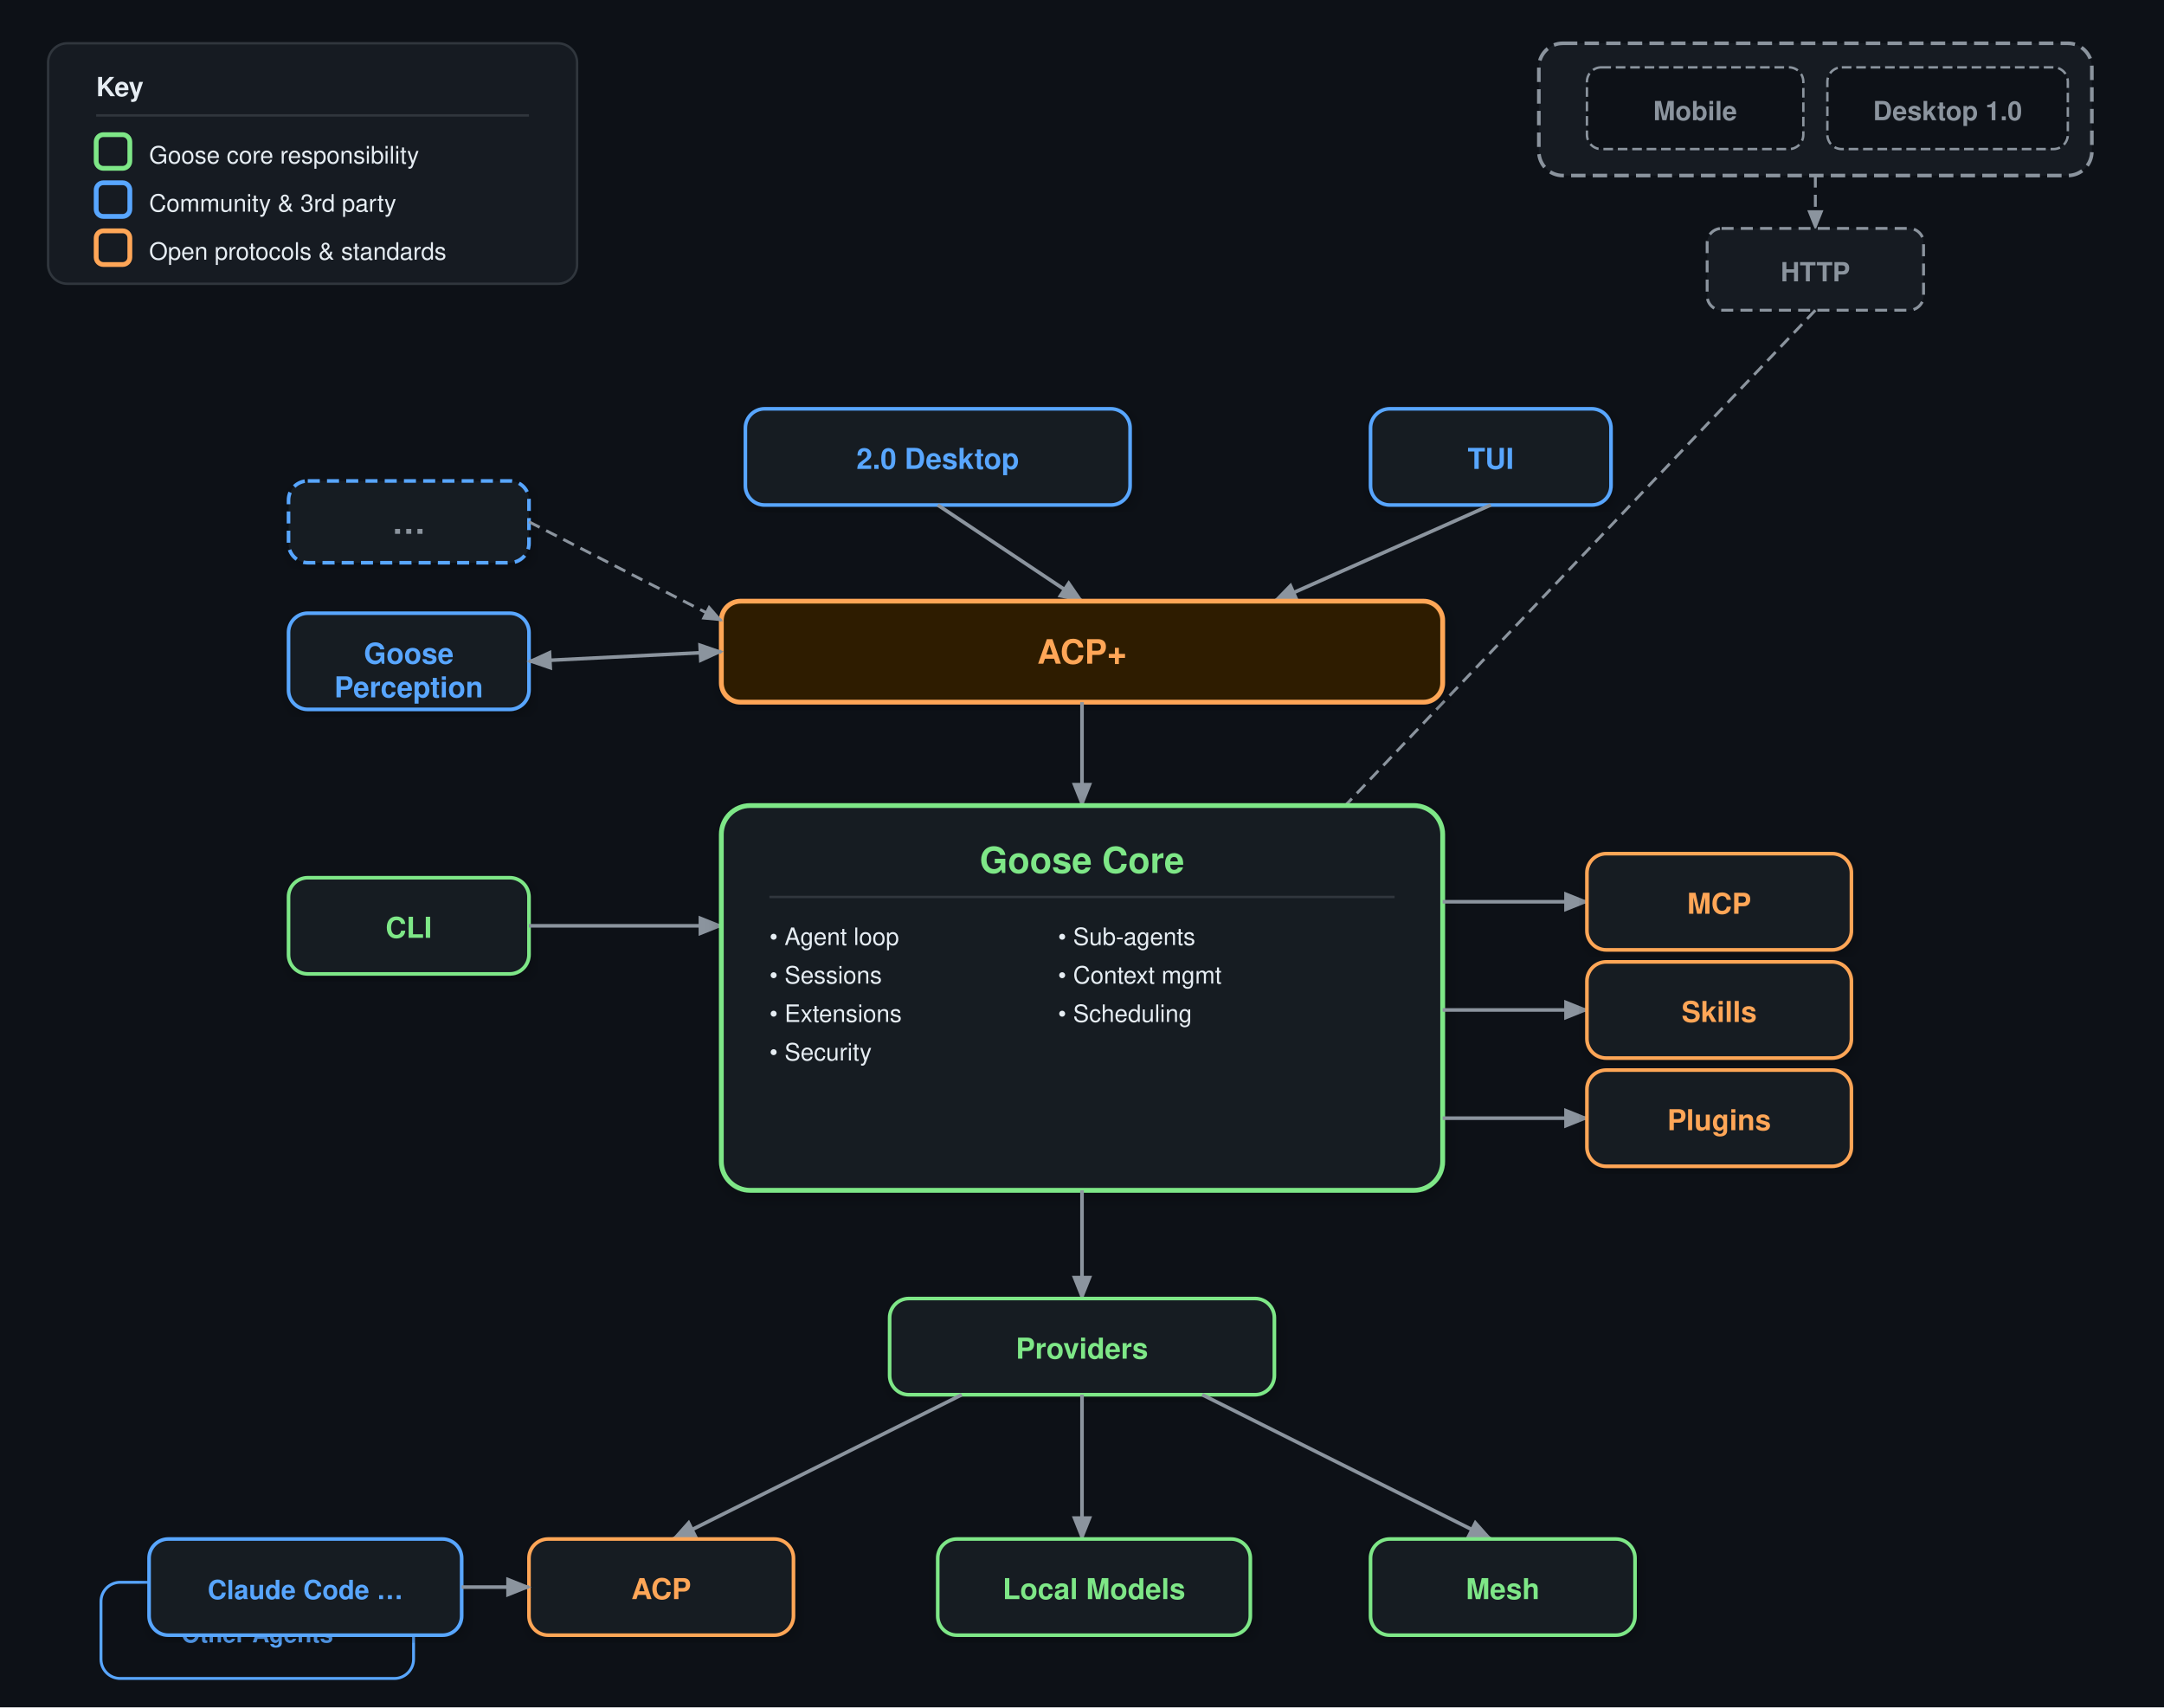
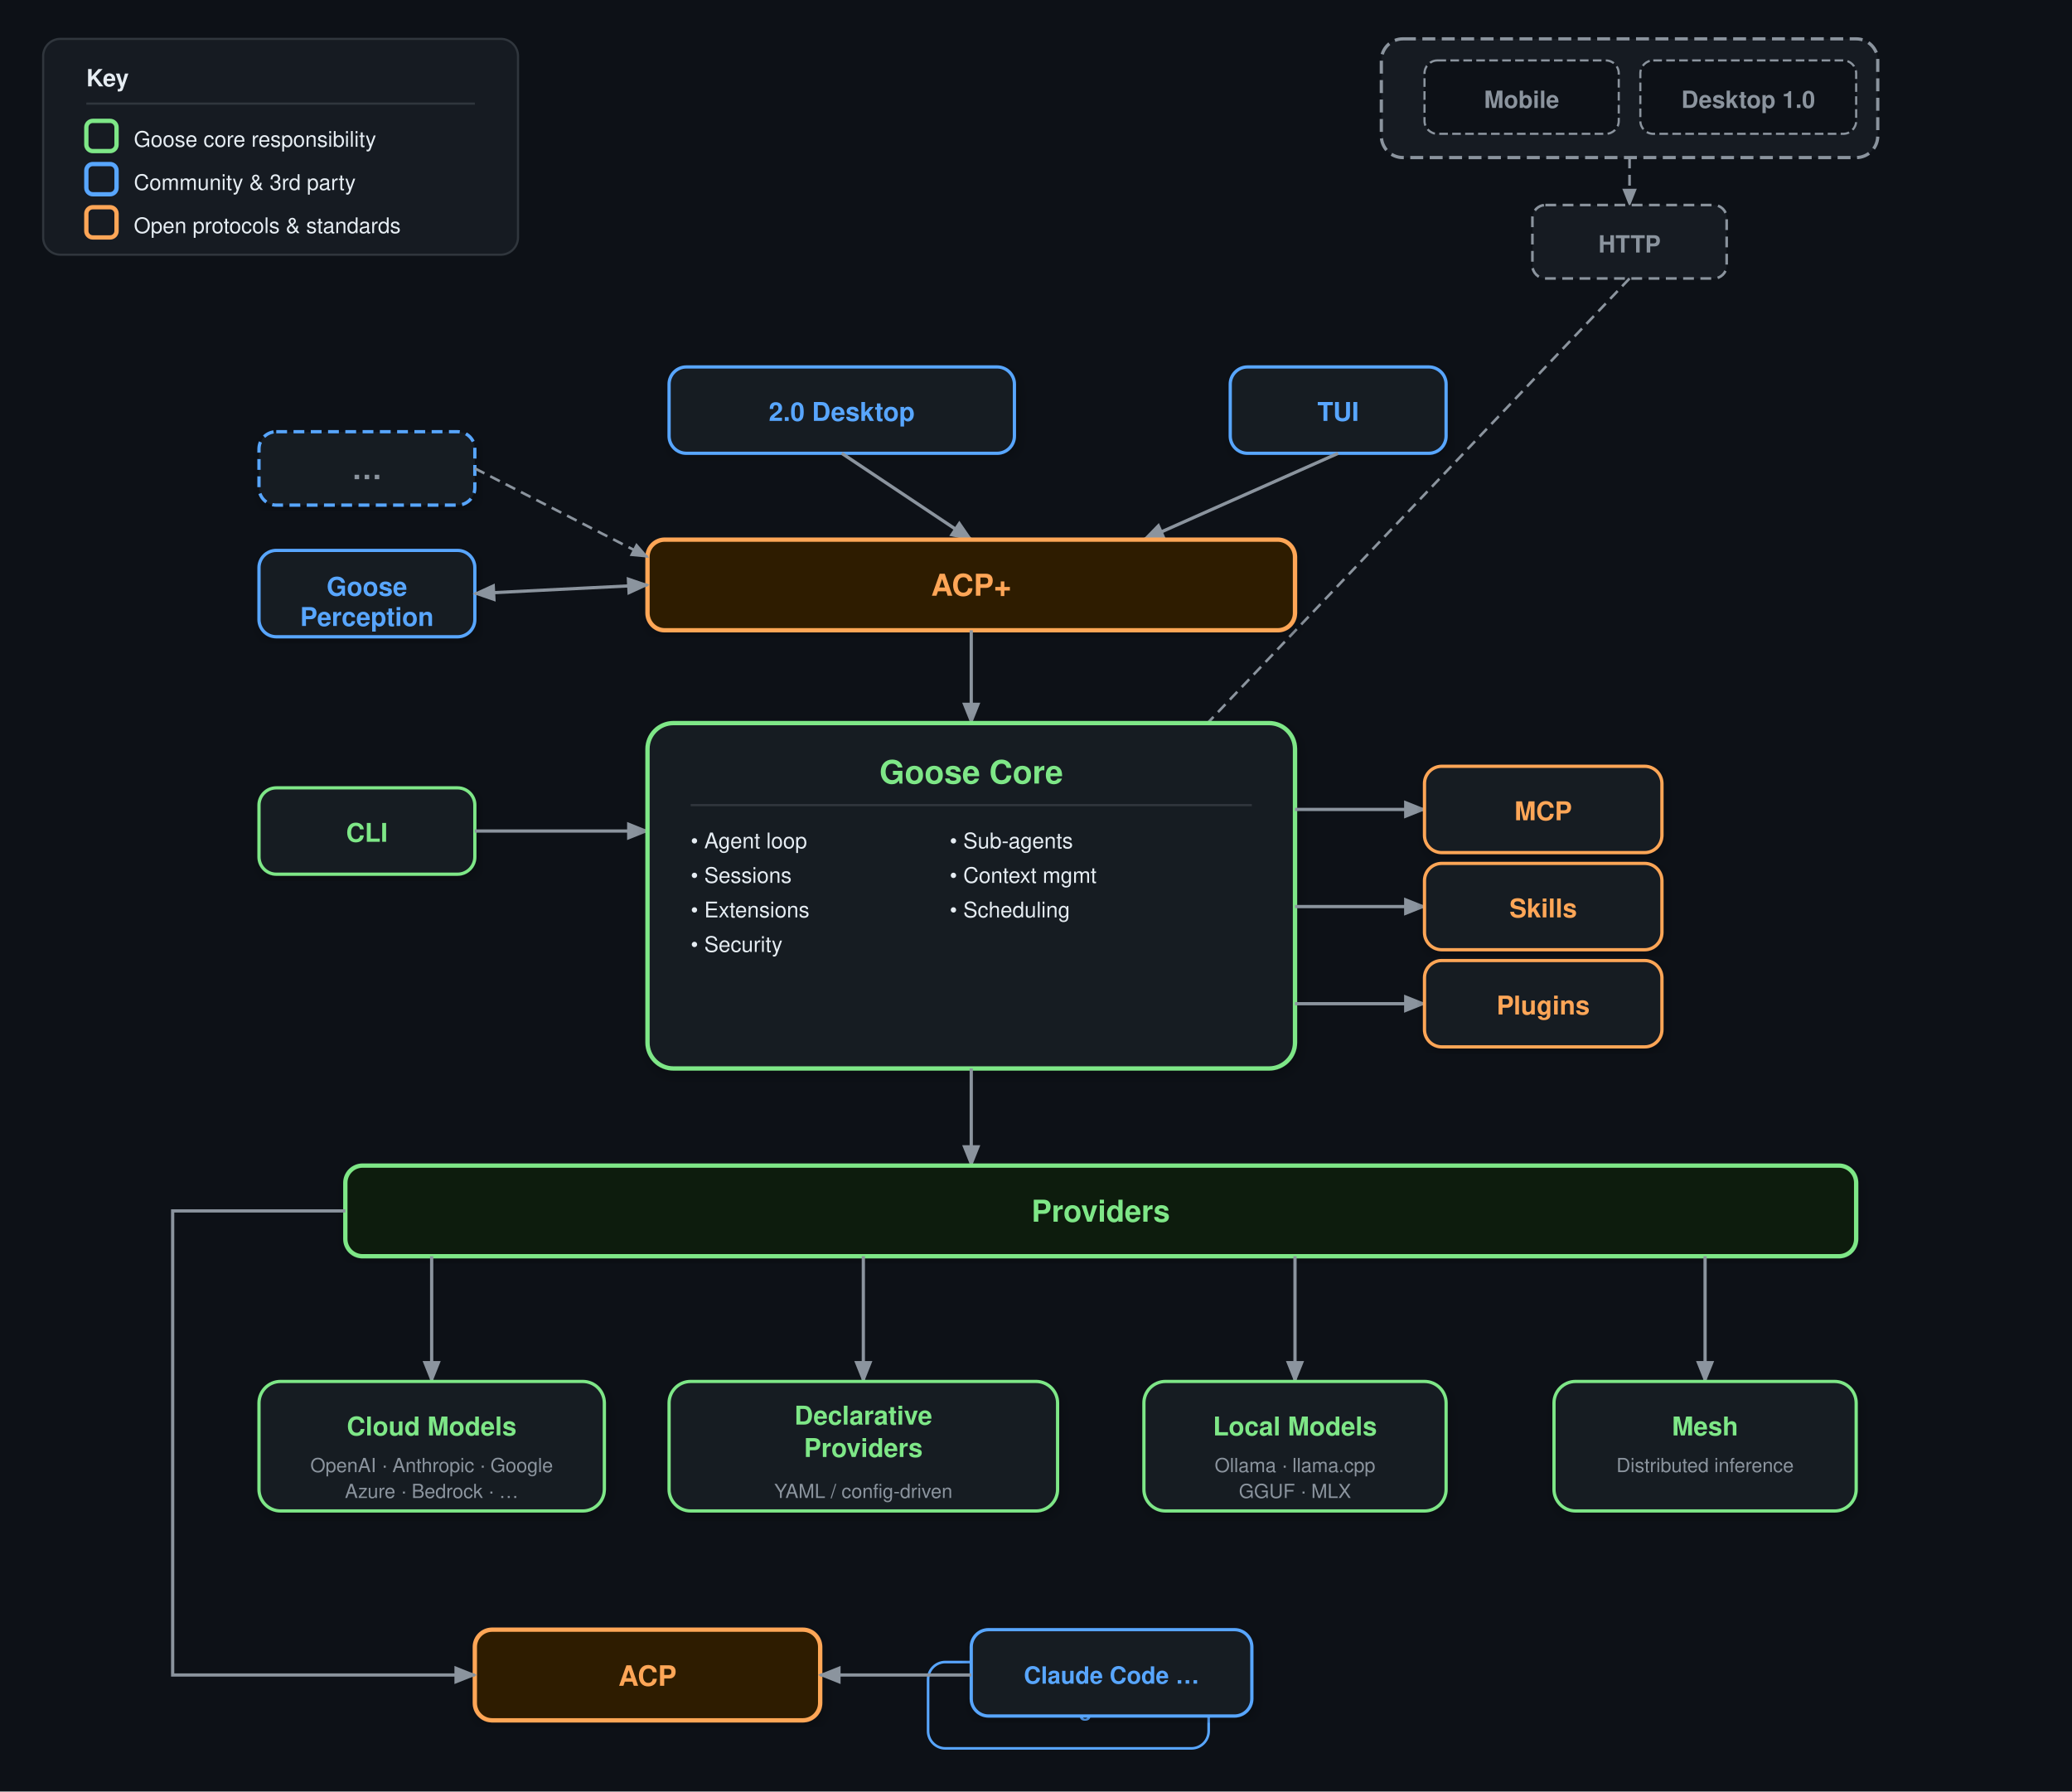
- <svg xmlns="http://www.w3.org/2000/svg" viewBox="0 0 900 710" font-family="-apple-system, BlinkMacSystemFont, 'Segoe UI', Helvetica, Arial, sans-serif">
+ <svg xmlns="http://www.w3.org/2000/svg" viewBox="0 0 960 830" font-family="-apple-system, BlinkMacSystemFont, 'Segoe UI', Helvetica, Arial, sans-serif">
  <defs>
    <marker id="arr" viewBox="0 0 10 10" refX="9" refY="5" markerWidth="7" markerHeight="7" orient="auto-start-reverse">
      <path d="M 0 1 L 10 5 L 0 9 z" fill="#8b949e" />
    </marker>
    <filter id="shadow" x="-4%" y="-4%" width="108%" height="112%">
      <feDropShadow dx="1" dy="2" stdDeviation="3" flood-opacity="0.25" />
    </filter>
  </defs>
-   <rect width="900" height="710" fill="#0d1117" />
+   <rect width="960" height="830" fill="#0d1117" />
  <rect x="20" y="18" width="220" height="100" rx="8" fill="#161b22" stroke="#30363d" stroke-width="1" />
  <text x="40" y="40" font-size="11" font-weight="700" fill="#e6edf3">Key</text>
  <line x1="40" y1="48" x2="220" y2="48" stroke="#30363d" stroke-width="1" />
  <rect x="40" y="56" width="14" height="14" rx="3" fill="none" stroke="#7ee787" stroke-width="2" />
  <text x="62" y="68" font-size="10" fill="#e6edf3">Goose core responsibility</text>
  <rect x="40" y="76" width="14" height="14" rx="3" fill="none" stroke="#58a6ff" stroke-width="2" />
  <text x="62" y="88" font-size="10" fill="#e6edf3">Community &amp; 3rd party</text>
  <rect x="40" y="96" width="14" height="14" rx="3" fill="none" stroke="#ffa657" stroke-width="2" />
  <text x="62" y="108" font-size="10" fill="#e6edf3">Open protocols &amp; standards</text>
  <rect x="640" y="18" width="230" height="55" rx="10" fill="#161b22" stroke="#8b949e" stroke-width="1.5" stroke-dasharray="6,3" />
  <rect x="660" y="28" width="90" height="34" rx="6" fill="#0d1117" stroke="#8b949e" stroke-width="1" stroke-dasharray="4,2" />
  <text x="705" y="50" text-anchor="middle" font-size="11" font-weight="600" fill="#8b949e">Mobile</text>
  <rect x="760" y="28" width="100" height="34" rx="6" fill="#0d1117" stroke="#8b949e" stroke-width="1" stroke-dasharray="4,2" />
  <text x="810" y="50" text-anchor="middle" font-size="11" font-weight="600" fill="#8b949e">Desktop 1.0</text>
  <line x1="755" y1="73" x2="755" y2="95" stroke="#8b949e" stroke-width="1.2" stroke-dasharray="5,3" marker-end="url(#arr)" />
  <rect x="710" y="95" width="90" height="34" rx="6" fill="#161b22" stroke="#8b949e" stroke-width="1.2" stroke-dasharray="5,3" />
  <text x="755" y="117" text-anchor="middle" font-size="11" font-weight="600" fill="#8b949e">HTTP</text>
  <line x1="755" y1="129" x2="550" y2="345" stroke="#8b949e" stroke-width="1.2" stroke-dasharray="5,3" marker-end="url(#arr)" />
  <rect x="310" y="170" width="160" height="40" rx="8" fill="#161b22" stroke="#58a6ff" stroke-width="1.5" filter="url(#shadow)" />
  <text x="390" y="195" text-anchor="middle" font-size="12" font-weight="600" fill="#58a6ff">2.0 Desktop</text>
  <rect x="570" y="170" width="100" height="40" rx="8" fill="#161b22" stroke="#58a6ff" stroke-width="1.5" filter="url(#shadow)" />
  <text x="620" y="195" text-anchor="middle" font-size="12" font-weight="600" fill="#58a6ff">TUI</text>

   ACP+ --&gt;
  <line x1="390" y1="210" x2="450" y2="250" stroke="#8b949e" stroke-width="1.5" marker-end="url(#arr)" />

   ACP+ --&gt;
  <line x1="620" y1="210" x2="530" y2="250" stroke="#8b949e" stroke-width="1.5" marker-end="url(#arr)" />
  <rect x="300" y="250" width="300" height="42" rx="8" fill="#2d1f00" stroke="#ffa657" stroke-width="2" filter="url(#shadow)" />
  <text x="450" y="276" text-anchor="middle" font-size="14" font-weight="700" fill="#ffa657">ACP+</text>

   ACP+ --&gt;
  <rect x="120" y="200" width="100" height="34" rx="8" fill="#161b22" stroke="#58a6ff" stroke-width="1.5" stroke-dasharray="5,3" filter="url(#shadow)" />
  <text x="170" y="222" text-anchor="middle" font-size="14" font-weight="600" fill="#8b949e">…</text>
  <line x1="220" y1="217" x2="300" y2="258" stroke="#8b949e" stroke-width="1.2" stroke-dasharray="5,3" marker-end="url(#arr)" />

   ACP+ --&gt;
  <rect x="120" y="255" width="100" height="40" rx="8" fill="#161b22" stroke="#58a6ff" stroke-width="1.5" filter="url(#shadow)" />
  <text x="170" y="276" text-anchor="middle" font-size="12" font-weight="600" fill="#58a6ff">Goose</text>
  <text x="170" y="290" text-anchor="middle" font-size="12" font-weight="600" fill="#58a6ff">Perception</text>
  <line x1="220" y1="275" x2="300" y2="271" stroke="#8b949e" stroke-width="1.5" marker-start="url(#arr)" marker-end="url(#arr)" />
  <rect x="120" y="365" width="100" height="40" rx="8" fill="#161b22" stroke="#7ee787" stroke-width="1.5" filter="url(#shadow)" />
  <text x="170" y="390" text-anchor="middle" font-size="12" font-weight="600" fill="#7ee787">CLI</text>
  <line x1="220" y1="385" x2="300" y2="385" stroke="#8b949e" stroke-width="1.5" marker-end="url(#arr)" />

   Goose Core --&gt;
  <line x1="450" y1="292" x2="450" y2="335" stroke="#8b949e" stroke-width="1.5" marker-end="url(#arr)" />
  <rect x="300" y="335" width="300" height="160" rx="12" fill="#161b22" stroke="#7ee787" stroke-width="2" filter="url(#shadow)" />
  <text x="450" y="363" text-anchor="middle" font-size="15" font-weight="700" fill="#7ee787">Goose Core</text>
  <line x1="320" y1="373" x2="580" y2="373" stroke="#30363d" stroke-width="1" />
  <text x="320" y="393" font-size="10" fill="#e6edf3">• Agent loop</text>
  <text x="320" y="409" font-size="10" fill="#e6edf3">• Sessions</text>
  <text x="320" y="425" font-size="10" fill="#e6edf3">• Extensions</text>
  <text x="320" y="441" font-size="10" fill="#e6edf3">• Security</text>
  <text x="440" y="393" font-size="10" fill="#e6edf3">• Sub-agents</text>
  <text x="440" y="409" font-size="10" fill="#e6edf3">• Context mgmt</text>
  <text x="440" y="425" font-size="10" fill="#e6edf3">• Scheduling</text>

  
  
  

   MCP --&gt;
  <line x1="600" y1="375" x2="660" y2="375" stroke="#8b949e" stroke-width="1.5" marker-end="url(#arr)" />
- 
   Skills --&gt;
  <line x1="600" y1="420" x2="660" y2="420" stroke="#8b949e" stroke-width="1.5" marker-end="url(#arr)" />
- 
   Plugins --&gt;
  <line x1="600" y1="465" x2="660" y2="465" stroke="#8b949e" stroke-width="1.5" marker-end="url(#arr)" />
  <rect x="660" y="355" width="110" height="40" rx="8" fill="#161b22" stroke="#ffa657" stroke-width="1.5" filter="url(#shadow)" />
  <text x="715" y="380" text-anchor="middle" font-size="12" font-weight="600" fill="#ffa657">MCP</text>
  <rect x="660" y="400" width="110" height="40" rx="8" fill="#161b22" stroke="#ffa657" stroke-width="1.5" filter="url(#shadow)" />
  <text x="715" y="425" text-anchor="middle" font-size="12" font-weight="600" fill="#ffa657">Skills</text>
  <rect x="660" y="445" width="110" height="40" rx="8" fill="#161b22" stroke="#ffa657" stroke-width="1.5" filter="url(#shadow)" />
  <text x="715" y="470" text-anchor="middle" font-size="12" font-weight="600" fill="#ffa657">Plugins</text>

  
-    Providers                    --&gt;
  
+   
+ 
+    Providers bar --&gt;
  <line x1="450" y1="495" x2="450" y2="540" stroke="#8b949e" stroke-width="1.5" marker-end="url(#arr)" />
-   <rect x="370" y="540" width="160" height="40" rx="8" fill="#161b22" stroke="#7ee787" stroke-width="1.5" filter="url(#shadow)" />
-   <text x="450" y="565" text-anchor="middle" font-size="12" font-weight="600" fill="#7ee787">Providers</text>
-   <line x1="400" y1="580" x2="280" y2="640" stroke="#8b949e" stroke-width="1.5" marker-end="url(#arr)" />
-   <line x1="450" y1="580" x2="450" y2="640" stroke="#8b949e" stroke-width="1.5" marker-end="url(#arr)" />
-   <line x1="500" y1="580" x2="620" y2="640" stroke="#8b949e" stroke-width="1.5" marker-end="url(#arr)" />
-   <rect x="220" y="640" width="110" height="40" rx="8" fill="#161b22" stroke="#ffa657" stroke-width="1.5" filter="url(#shadow)" />
-   <text x="275" y="665" text-anchor="middle" font-size="12" font-weight="600" fill="#ffa657">ACP</text>
+   <rect x="160" y="540" width="700" height="42" rx="8" fill="#0f1d0b" stroke="#7ee787" stroke-width="2" filter="url(#shadow)" />
+   <text x="510" y="566" text-anchor="middle" font-size="14" font-weight="700" fill="#7ee787">Providers</text>
+   <line x1="200" y1="582" x2="200" y2="640" stroke="#8b949e" stroke-width="1.5" marker-end="url(#arr)" />
+   <line x1="400" y1="582" x2="400" y2="640" stroke="#8b949e" stroke-width="1.5" marker-end="url(#arr)" />
+   <line x1="600" y1="582" x2="600" y2="640" stroke="#8b949e" stroke-width="1.5" marker-end="url(#arr)" />
+   <line x1="790" y1="582" x2="790" y2="640" stroke="#8b949e" stroke-width="1.5" marker-end="url(#arr)" />
+   <rect x="120" y="640" width="160" height="60" rx="10" fill="#161b22" stroke="#7ee787" stroke-width="1.5" filter="url(#shadow)" />
+   <text x="200" y="665" text-anchor="middle" font-size="12" font-weight="700" fill="#7ee787">Cloud Models</text>
+   <text x="200" y="682" text-anchor="middle" font-size="9" fill="#8b949e">OpenAI · Anthropic · Google</text>
+   <text x="200" y="694" text-anchor="middle" font-size="9" fill="#8b949e">Azure · Bedrock · …</text>
+   <rect x="310" y="640" width="180" height="60" rx="10" fill="#161b22" stroke="#7ee787" stroke-width="1.5" filter="url(#shadow)" />
+   <text x="400" y="660" text-anchor="middle" font-size="12" font-weight="700" fill="#7ee787">Declarative</text>
+   <text x="400" y="675" text-anchor="middle" font-size="12" font-weight="700" fill="#7ee787">Providers</text>
+   <text x="400" y="694" text-anchor="middle" font-size="9" fill="#8b949e">YAML / config-driven</text>
+   <rect x="530" y="640" width="140" height="60" rx="10" fill="#161b22" stroke="#7ee787" stroke-width="1.5" filter="url(#shadow)" />
+   <text x="600" y="665" text-anchor="middle" font-size="12" font-weight="700" fill="#7ee787">Local Models</text>
+   <text x="600" y="682" text-anchor="middle" font-size="9" fill="#8b949e">Ollama · llama.cpp</text>
+   <text x="600" y="694" text-anchor="middle" font-size="9" fill="#8b949e">GGUF · MLX</text>
+   <rect x="720" y="640" width="140" height="60" rx="10" fill="#161b22" stroke="#7ee787" stroke-width="1.5" filter="url(#shadow)" />
+   <text x="790" y="665" text-anchor="middle" font-size="12" font-weight="700" fill="#7ee787">Mesh</text>
+   <text x="790" y="682" text-anchor="middle" font-size="9" fill="#8b949e">Distributed inference</text>
+   <rect x="220" y="755" width="160" height="42" rx="8" fill="#2d1f00" stroke="#ffa657" stroke-width="2" filter="url(#shadow)" />
+   <text x="300" y="781" text-anchor="middle" font-size="13" font-weight="700" fill="#ffa657">ACP</text>
+   <polyline points="160,561 80,561 80,776 220,776" fill="none" stroke="#8b949e" stroke-width="1.5" marker-end="url(#arr)" />
+   <rect x="430" y="770" width="130" height="40" rx="8" fill="#0d1117" stroke="#58a6ff" stroke-width="1.2" />
+   <text x="495" y="795" text-anchor="middle" font-size="10" font-weight="600" fill="#58a6ff">Other Agents</text>
+   <rect x="450" y="755" width="130" height="40" rx="8" fill="#161b22" stroke="#58a6ff" stroke-width="1.5" filter="url(#shadow)" />
+   <text x="515" y="780" text-anchor="middle" font-size="11" font-weight="600" fill="#58a6ff">Claude Code …</text>

   ACP --&gt;
-   <rect x="42" y="658" width="130" height="40" rx="8" fill="#0d1117" stroke="#58a6ff" stroke-width="1.2" />
-   <text x="107" y="683" text-anchor="middle" font-size="10" font-weight="600" fill="#58a6ff">Other Agents</text>
-   <rect x="62" y="640" width="130" height="40" rx="8" fill="#161b22" stroke="#58a6ff" stroke-width="1.5" filter="url(#shadow)" />
-   <text x="127" y="665" text-anchor="middle" font-size="11" font-weight="600" fill="#58a6ff">Claude Code …</text>
-   <line x1="192" y1="660" x2="220" y2="660" stroke="#8b949e" stroke-width="1.5" marker-end="url(#arr)" />
-   <rect x="390" y="640" width="130" height="40" rx="8" fill="#161b22" stroke="#7ee787" stroke-width="1.5" filter="url(#shadow)" />
-   <text x="455" y="665" text-anchor="middle" font-size="12" font-weight="600" fill="#7ee787">Local Models</text>
-   <rect x="570" y="640" width="110" height="40" rx="8" fill="#161b22" stroke="#7ee787" stroke-width="1.5" filter="url(#shadow)" />
-   <text x="625" y="665" text-anchor="middle" font-size="12" font-weight="600" fill="#7ee787">Mesh</text>
+   <line x1="450" y1="776" x2="380" y2="776" stroke="#8b949e" stroke-width="1.5" marker-end="url(#arr)" />
</svg>
